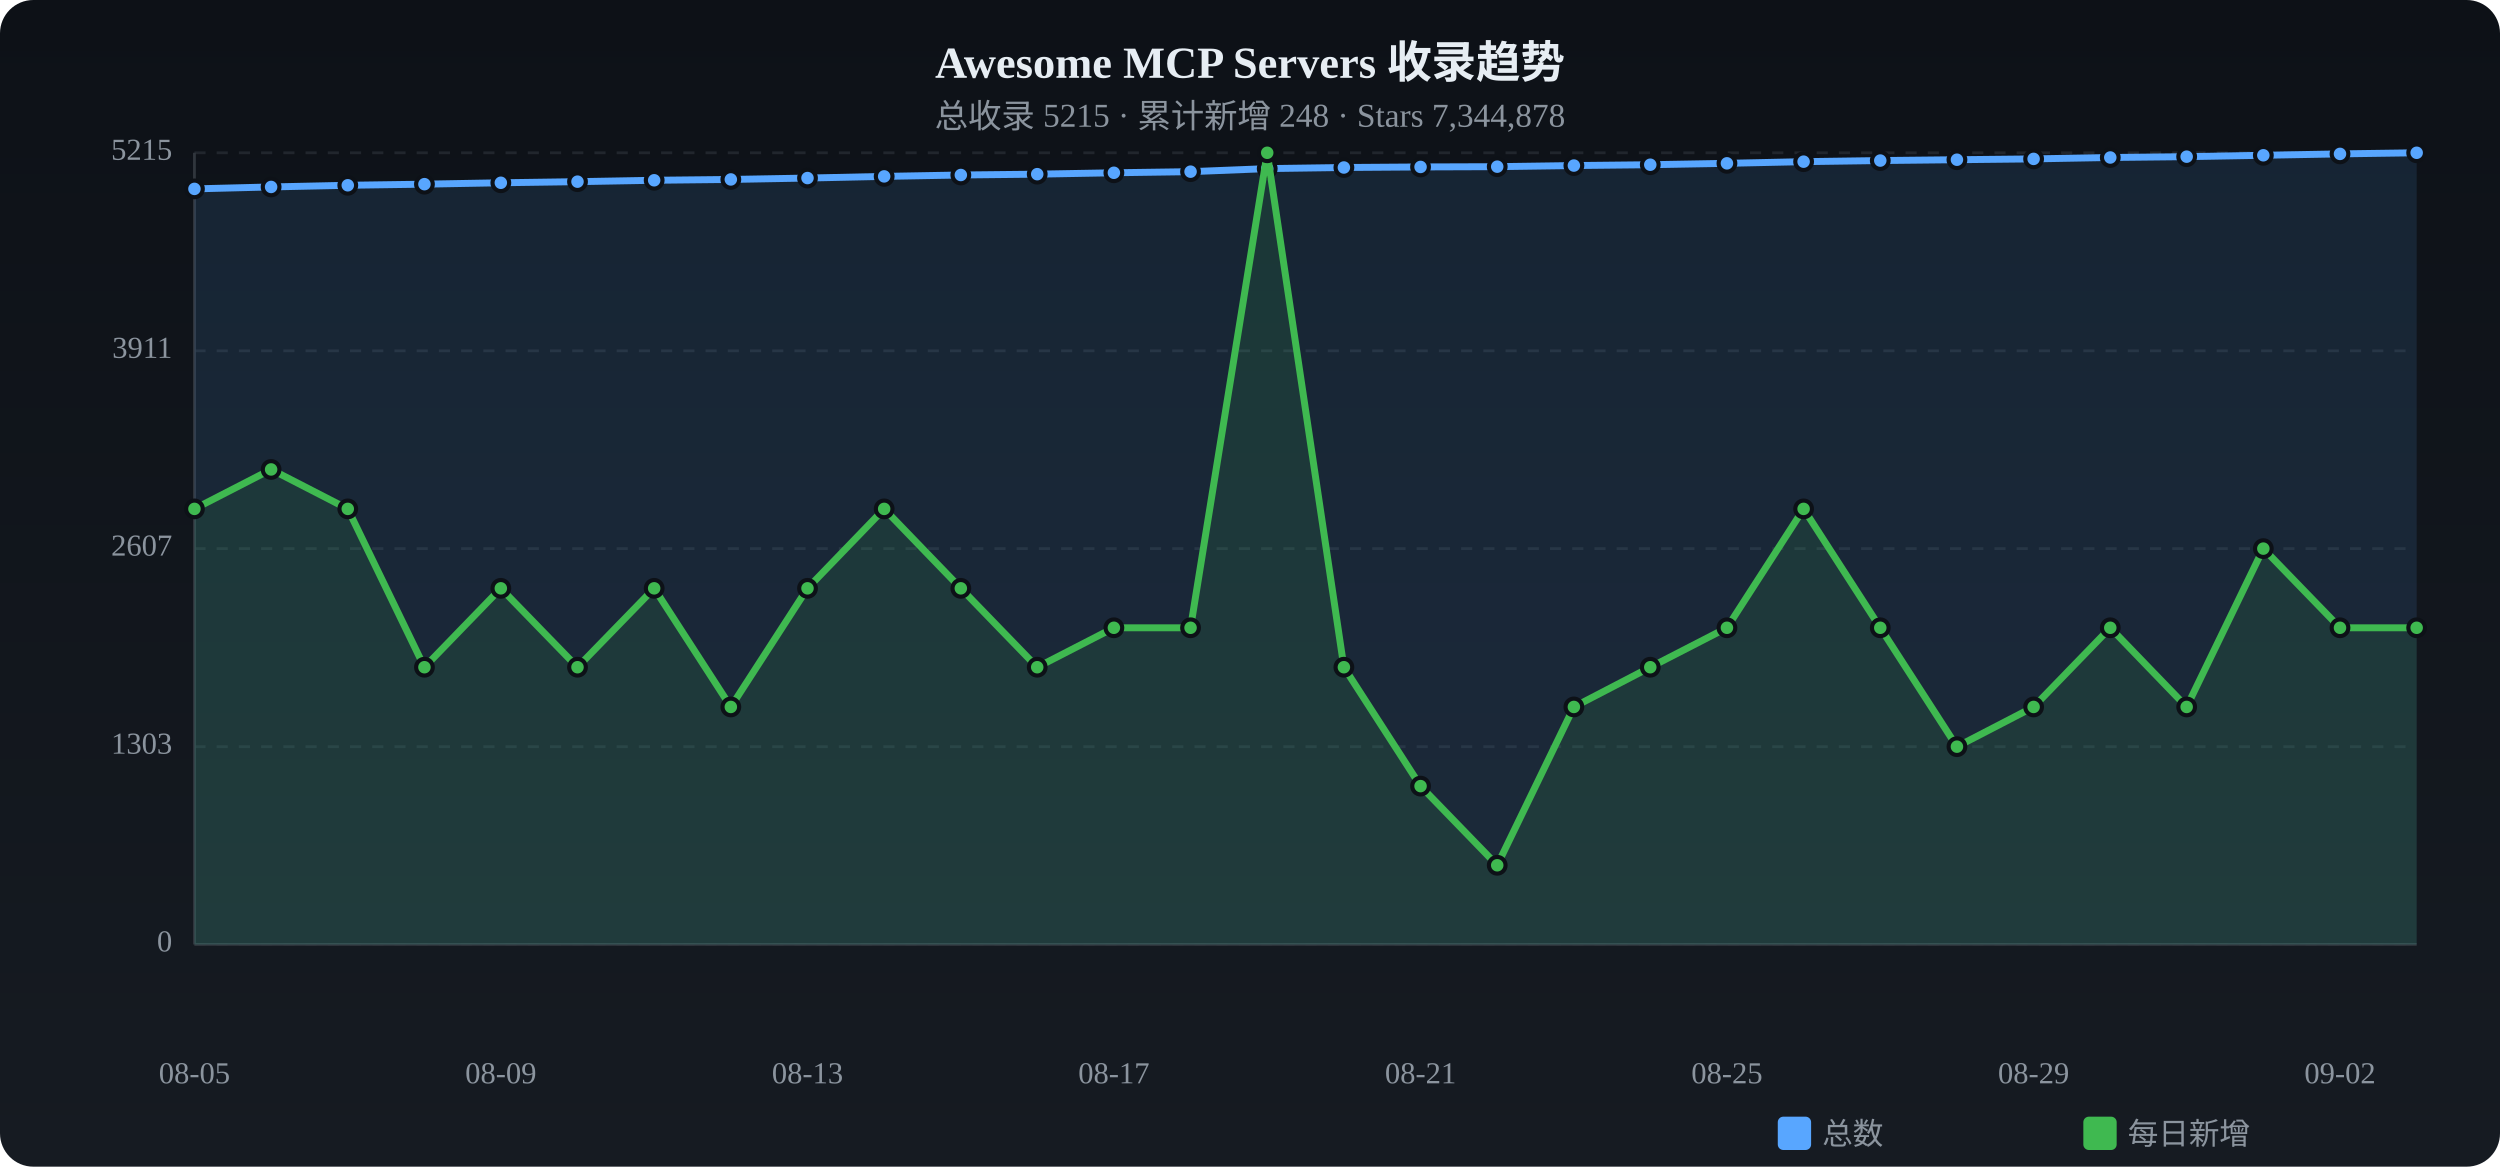
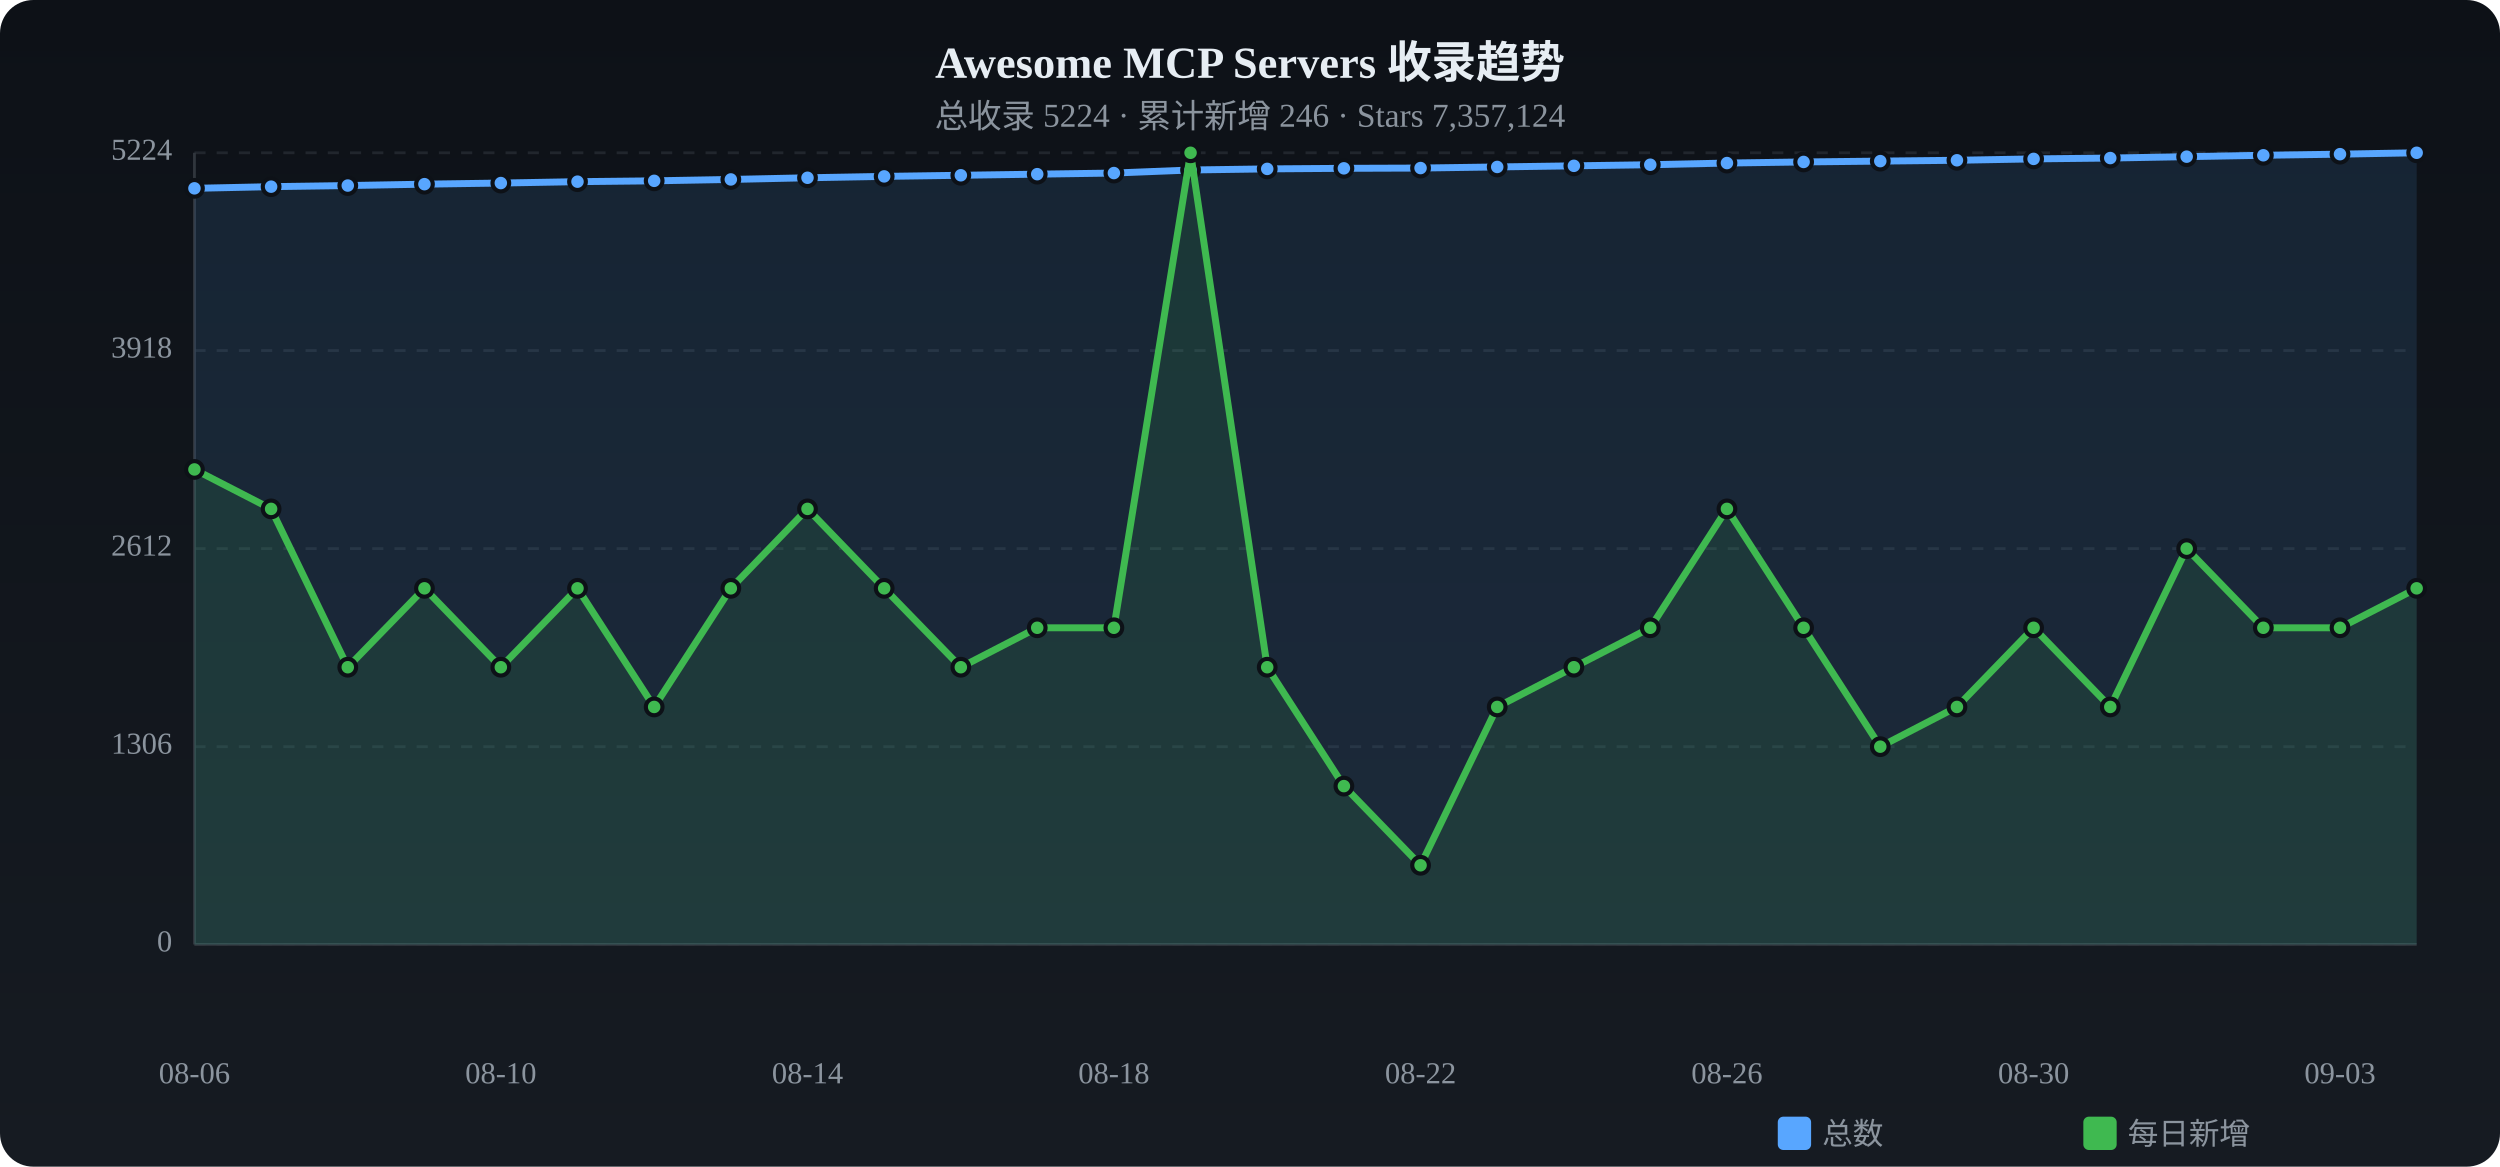
<svg xmlns="http://www.w3.org/2000/svg" viewBox="0 0 900 420" width="900" height="420">
  <defs>
    <linearGradient id="tbg" x1="0%" y1="0%" x2="0%" y2="100%">
      <stop offset="0%" stop-color="#0d1117" />
      <stop offset="100%" stop-color="#161b22" />
    </linearGradient>
  </defs>
  <rect width="900" height="420" rx="12" fill="url(#tbg)" />
  <text x="450.0" y="28" text-anchor="middle" fill="#e6edf3" font-size="16" font-weight="bold">Awesome MCP Servers 收录趋势</text>
-   <text x="450.0" y="46" text-anchor="middle" fill="#8b949e" font-size="12">总收录 5215 · 累计新增 248 · Stars 7,344,878</text>
+   <text x="450.0" y="46" text-anchor="middle" fill="#8b949e" font-size="12">总收录 5224 · 累计新增 246 · Stars 7,357,124</text>
  <text x="62" y="340.0" text-anchor="end" fill="#8b949e" font-size="11" dominant-baseline="middle">0</text>
  <line x1="70" y1="340.0" x2="870" y2="340.0" stroke="#21262d" stroke-dasharray="4 4" />
-   <text x="62" y="268.8" text-anchor="end" fill="#8b949e" font-size="11" dominant-baseline="middle">1303</text>
+   <text x="62" y="268.8" text-anchor="end" fill="#8b949e" font-size="11" dominant-baseline="middle">1306</text>
  <line x1="70" y1="268.8" x2="870" y2="268.8" stroke="#21262d" stroke-dasharray="4 4" />
-   <text x="62" y="197.5" text-anchor="end" fill="#8b949e" font-size="11" dominant-baseline="middle">2607</text>
+   <text x="62" y="197.5" text-anchor="end" fill="#8b949e" font-size="11" dominant-baseline="middle">2612</text>
  <line x1="70" y1="197.5" x2="870" y2="197.5" stroke="#21262d" stroke-dasharray="4 4" />
-   <text x="62" y="126.3" text-anchor="end" fill="#8b949e" font-size="11" dominant-baseline="middle">3911</text>
-   <line x1="70" y1="126.3" x2="870" y2="126.3" stroke="#21262d" stroke-dasharray="4 4" />
-   <text x="62" y="55.0" text-anchor="end" fill="#8b949e" font-size="11" dominant-baseline="middle">5215</text>
+   <text x="62" y="126.2" text-anchor="end" fill="#8b949e" font-size="11" dominant-baseline="middle">3918</text>
+   <line x1="70" y1="126.2" x2="870" y2="126.2" stroke="#21262d" stroke-dasharray="4 4" />
+   <text x="62" y="55.0" text-anchor="end" fill="#8b949e" font-size="11" dominant-baseline="middle">5224</text>
  <line x1="70" y1="55.0" x2="870" y2="55.0" stroke="#21262d" stroke-dasharray="4 4" />
  <line x1="70" y1="55" x2="70" y2="340" stroke="#30363d" />
  <line x1="70" y1="340" x2="870" y2="340" stroke="#30363d" />
-   <path d="M70.0,68.0 L97.6,67.3 L125.2,66.7 L152.8,66.3 L180.3,65.8 L207.9,65.4 L235.5,64.9 L263.1,64.6 L290.7,64.1 L318.3,63.5 L345.9,63.0 L373.4,62.7 L401.0,62.2 L428.6,61.8 L456.2,60.7 L483.8,60.3 L511.4,60.1 L539.0,60.0 L566.6,59.6 L594.1,59.3 L621.7,58.8 L649.3,58.2 L676.9,57.8 L704.5,57.5 L732.1,57.2 L759.7,56.7 L787.2,56.4 L814.8,55.9 L842.4,55.4 L870.0,55.0 L870.0,340 L70.0,340 Z" fill="#58a6ff" opacity="0.12" />
-   <polyline points="70.0,68.0 97.6,67.3 125.2,66.7 152.8,66.3 180.3,65.8 207.9,65.4 235.5,64.9 263.1,64.6 290.7,64.1 318.3,63.5 345.9,63.0 373.4,62.7 401.0,62.2 428.6,61.8 456.2,60.7 483.8,60.3 511.4,60.1 539.0,60.0 566.6,59.6 594.1,59.3 621.7,58.8 649.3,58.2 676.9,57.8 704.5,57.5 732.1,57.2 759.7,56.7 787.2,56.4 814.8,55.9 842.4,55.4 870.0,55.0" fill="none" stroke="#58a6ff" stroke-width="2.5" stroke-linecap="round" stroke-linejoin="round" />
-   <circle cx="70.0" cy="68.0" r="3" fill="#58a6ff" stroke="#0d1117" stroke-width="1.5" />
-   <circle cx="97.6" cy="67.3" r="3" fill="#58a6ff" stroke="#0d1117" stroke-width="1.5" />
-   <circle cx="125.2" cy="66.7" r="3" fill="#58a6ff" stroke="#0d1117" stroke-width="1.5" />
+   <path d="M70.0,67.8 L97.6,67.2 L125.2,66.8 L152.8,66.3 L180.3,65.9 L207.9,65.4 L235.5,65.1 L263.1,64.6 L290.7,64.0 L318.3,63.5 L345.9,63.1 L373.4,62.7 L401.0,62.3 L428.6,61.2 L456.2,60.8 L483.8,60.6 L511.4,60.5 L539.0,60.1 L566.6,59.7 L594.1,59.3 L621.7,58.7 L649.3,58.3 L676.9,58.0 L704.5,57.7 L732.1,57.2 L759.7,56.9 L787.2,56.4 L814.8,55.9 L842.4,55.5 L870.0,55.0 L870.0,340 L70.0,340 Z" fill="#58a6ff" opacity="0.12" />
+   <polyline points="70.0,67.8 97.6,67.2 125.2,66.8 152.8,66.3 180.3,65.9 207.9,65.4 235.5,65.1 263.1,64.6 290.7,64.0 318.3,63.5 345.9,63.1 373.4,62.7 401.0,62.3 428.6,61.2 456.2,60.8 483.8,60.6 511.4,60.5 539.0,60.1 566.6,59.7 594.1,59.3 621.7,58.7 649.3,58.3 676.9,58.0 704.5,57.7 732.1,57.2 759.7,56.9 787.2,56.4 814.8,55.9 842.4,55.5 870.0,55.0" fill="none" stroke="#58a6ff" stroke-width="2.5" stroke-linecap="round" stroke-linejoin="round" />
+   <circle cx="70.0" cy="67.8" r="3" fill="#58a6ff" stroke="#0d1117" stroke-width="1.5" />
+   <circle cx="97.6" cy="67.2" r="3" fill="#58a6ff" stroke="#0d1117" stroke-width="1.5" />
+   <circle cx="125.2" cy="66.8" r="3" fill="#58a6ff" stroke="#0d1117" stroke-width="1.5" />
  <circle cx="152.8" cy="66.3" r="3" fill="#58a6ff" stroke="#0d1117" stroke-width="1.5" />
-   <circle cx="180.3" cy="65.8" r="3" fill="#58a6ff" stroke="#0d1117" stroke-width="1.5" />
+   <circle cx="180.3" cy="65.9" r="3" fill="#58a6ff" stroke="#0d1117" stroke-width="1.5" />
  <circle cx="207.9" cy="65.4" r="3" fill="#58a6ff" stroke="#0d1117" stroke-width="1.5" />
-   <circle cx="235.5" cy="64.9" r="3" fill="#58a6ff" stroke="#0d1117" stroke-width="1.5" />
+   <circle cx="235.5" cy="65.1" r="3" fill="#58a6ff" stroke="#0d1117" stroke-width="1.5" />
  <circle cx="263.1" cy="64.6" r="3" fill="#58a6ff" stroke="#0d1117" stroke-width="1.5" />
-   <circle cx="290.7" cy="64.1" r="3" fill="#58a6ff" stroke="#0d1117" stroke-width="1.5" />
+   <circle cx="290.7" cy="64.0" r="3" fill="#58a6ff" stroke="#0d1117" stroke-width="1.5" />
  <circle cx="318.3" cy="63.5" r="3" fill="#58a6ff" stroke="#0d1117" stroke-width="1.5" />
-   <circle cx="345.9" cy="63.0" r="3" fill="#58a6ff" stroke="#0d1117" stroke-width="1.5" />
+   <circle cx="345.9" cy="63.1" r="3" fill="#58a6ff" stroke="#0d1117" stroke-width="1.5" />
  <circle cx="373.4" cy="62.7" r="3" fill="#58a6ff" stroke="#0d1117" stroke-width="1.5" />
-   <circle cx="401.0" cy="62.2" r="3" fill="#58a6ff" stroke="#0d1117" stroke-width="1.5" />
-   <circle cx="428.6" cy="61.8" r="3" fill="#58a6ff" stroke="#0d1117" stroke-width="1.5" />
-   <circle cx="456.2" cy="60.7" r="3" fill="#58a6ff" stroke="#0d1117" stroke-width="1.5" />
-   <circle cx="483.8" cy="60.3" r="3" fill="#58a6ff" stroke="#0d1117" stroke-width="1.5" />
-   <circle cx="511.4" cy="60.1" r="3" fill="#58a6ff" stroke="#0d1117" stroke-width="1.5" />
-   <circle cx="539.0" cy="60.0" r="3" fill="#58a6ff" stroke="#0d1117" stroke-width="1.5" />
-   <circle cx="566.6" cy="59.6" r="3" fill="#58a6ff" stroke="#0d1117" stroke-width="1.5" />
+   <circle cx="401.0" cy="62.3" r="3" fill="#58a6ff" stroke="#0d1117" stroke-width="1.5" />
+   <circle cx="428.6" cy="61.2" r="3" fill="#58a6ff" stroke="#0d1117" stroke-width="1.5" />
+   <circle cx="456.2" cy="60.8" r="3" fill="#58a6ff" stroke="#0d1117" stroke-width="1.5" />
+   <circle cx="483.8" cy="60.6" r="3" fill="#58a6ff" stroke="#0d1117" stroke-width="1.5" />
+   <circle cx="511.4" cy="60.5" r="3" fill="#58a6ff" stroke="#0d1117" stroke-width="1.5" />
+   <circle cx="539.0" cy="60.1" r="3" fill="#58a6ff" stroke="#0d1117" stroke-width="1.5" />
+   <circle cx="566.6" cy="59.7" r="3" fill="#58a6ff" stroke="#0d1117" stroke-width="1.5" />
  <circle cx="594.1" cy="59.3" r="3" fill="#58a6ff" stroke="#0d1117" stroke-width="1.5" />
-   <circle cx="621.7" cy="58.8" r="3" fill="#58a6ff" stroke="#0d1117" stroke-width="1.5" />
-   <circle cx="649.3" cy="58.2" r="3" fill="#58a6ff" stroke="#0d1117" stroke-width="1.5" />
-   <circle cx="676.9" cy="57.8" r="3" fill="#58a6ff" stroke="#0d1117" stroke-width="1.5" />
-   <circle cx="704.5" cy="57.5" r="3" fill="#58a6ff" stroke="#0d1117" stroke-width="1.5" />
+   <circle cx="621.7" cy="58.7" r="3" fill="#58a6ff" stroke="#0d1117" stroke-width="1.5" />
+   <circle cx="649.3" cy="58.3" r="3" fill="#58a6ff" stroke="#0d1117" stroke-width="1.5" />
+   <circle cx="676.9" cy="58.0" r="3" fill="#58a6ff" stroke="#0d1117" stroke-width="1.5" />
+   <circle cx="704.5" cy="57.7" r="3" fill="#58a6ff" stroke="#0d1117" stroke-width="1.5" />
  <circle cx="732.1" cy="57.2" r="3" fill="#58a6ff" stroke="#0d1117" stroke-width="1.5" />
-   <circle cx="759.7" cy="56.7" r="3" fill="#58a6ff" stroke="#0d1117" stroke-width="1.5" />
+   <circle cx="759.7" cy="56.9" r="3" fill="#58a6ff" stroke="#0d1117" stroke-width="1.5" />
  <circle cx="787.2" cy="56.4" r="3" fill="#58a6ff" stroke="#0d1117" stroke-width="1.5" />
  <circle cx="814.8" cy="55.9" r="3" fill="#58a6ff" stroke="#0d1117" stroke-width="1.5" />
-   <circle cx="842.4" cy="55.4" r="3" fill="#58a6ff" stroke="#0d1117" stroke-width="1.5" />
+   <circle cx="842.4" cy="55.5" r="3" fill="#58a6ff" stroke="#0d1117" stroke-width="1.5" />
  <circle cx="870.0" cy="55.0" r="3" fill="#58a6ff" stroke="#0d1117" stroke-width="1.5" />
-   <path d="M70.0,183.2 L97.6,169.0 L125.2,183.2 L152.8,240.2 L180.3,211.8 L207.9,240.2 L235.5,211.8 L263.1,254.5 L290.7,211.8 L318.3,183.2 L345.9,211.8 L373.4,240.2 L401.0,226.0 L428.6,226.0 L456.2,55.0 L483.8,240.2 L511.4,283.0 L539.0,311.5 L566.6,254.5 L594.1,240.2 L621.7,226.0 L649.3,183.2 L676.9,226.0 L704.5,268.8 L732.1,254.5 L759.7,226.0 L787.2,254.5 L814.8,197.5 L842.4,226.0 L870.0,226.0 L870.0,340 L70.0,340 Z" fill="#3fb950" opacity="0.12" />
-   <polyline points="70.0,183.2 97.6,169.0 125.2,183.2 152.8,240.2 180.3,211.8 207.9,240.2 235.5,211.8 263.1,254.5 290.7,211.8 318.3,183.2 345.9,211.8 373.4,240.2 401.0,226.0 428.6,226.0 456.2,55.0 483.8,240.2 511.4,283.0 539.0,311.5 566.6,254.5 594.1,240.2 621.7,226.0 649.3,183.2 676.9,226.0 704.5,268.8 732.1,254.5 759.7,226.0 787.2,254.5 814.8,197.5 842.4,226.0 870.0,226.0" fill="none" stroke="#3fb950" stroke-width="2.5" stroke-linecap="round" stroke-linejoin="round" />
-   <circle cx="70.0" cy="183.2" r="3" fill="#3fb950" stroke="#0d1117" stroke-width="1.5" />
-   <circle cx="97.6" cy="169.0" r="3" fill="#3fb950" stroke="#0d1117" stroke-width="1.5" />
-   <circle cx="125.2" cy="183.2" r="3" fill="#3fb950" stroke="#0d1117" stroke-width="1.5" />
-   <circle cx="152.8" cy="240.2" r="3" fill="#3fb950" stroke="#0d1117" stroke-width="1.5" />
-   <circle cx="180.3" cy="211.8" r="3" fill="#3fb950" stroke="#0d1117" stroke-width="1.5" />
-   <circle cx="207.9" cy="240.2" r="3" fill="#3fb950" stroke="#0d1117" stroke-width="1.5" />
-   <circle cx="235.5" cy="211.8" r="3" fill="#3fb950" stroke="#0d1117" stroke-width="1.5" />
-   <circle cx="263.1" cy="254.5" r="3" fill="#3fb950" stroke="#0d1117" stroke-width="1.5" />
-   <circle cx="290.7" cy="211.8" r="3" fill="#3fb950" stroke="#0d1117" stroke-width="1.5" />
-   <circle cx="318.3" cy="183.2" r="3" fill="#3fb950" stroke="#0d1117" stroke-width="1.5" />
-   <circle cx="345.9" cy="211.8" r="3" fill="#3fb950" stroke="#0d1117" stroke-width="1.5" />
-   <circle cx="373.4" cy="240.2" r="3" fill="#3fb950" stroke="#0d1117" stroke-width="1.5" />
+   <path d="M70.0,169.0 L97.6,183.2 L125.2,240.2 L152.8,211.8 L180.3,240.2 L207.9,211.8 L235.5,254.5 L263.1,211.8 L290.7,183.2 L318.3,211.8 L345.9,240.2 L373.4,226.0 L401.0,226.0 L428.6,55.0 L456.2,240.2 L483.8,283.0 L511.4,311.5 L539.0,254.5 L566.6,240.2 L594.1,226.0 L621.7,183.2 L649.3,226.0 L676.9,268.8 L704.5,254.5 L732.1,226.0 L759.7,254.5 L787.2,197.5 L814.8,226.0 L842.4,226.0 L870.0,211.8 L870.0,340 L70.0,340 Z" fill="#3fb950" opacity="0.12" />
+   <polyline points="70.0,169.0 97.6,183.2 125.2,240.2 152.8,211.8 180.3,240.2 207.9,211.8 235.5,254.5 263.1,211.8 290.7,183.2 318.3,211.8 345.9,240.2 373.4,226.0 401.0,226.0 428.6,55.0 456.2,240.2 483.8,283.0 511.4,311.5 539.0,254.5 566.6,240.2 594.1,226.0 621.7,183.2 649.3,226.0 676.9,268.8 704.5,254.5 732.1,226.0 759.7,254.5 787.2,197.5 814.8,226.0 842.4,226.0 870.0,211.8" fill="none" stroke="#3fb950" stroke-width="2.5" stroke-linecap="round" stroke-linejoin="round" />
+   <circle cx="70.0" cy="169.0" r="3" fill="#3fb950" stroke="#0d1117" stroke-width="1.5" />
+   <circle cx="97.6" cy="183.2" r="3" fill="#3fb950" stroke="#0d1117" stroke-width="1.5" />
+   <circle cx="125.2" cy="240.2" r="3" fill="#3fb950" stroke="#0d1117" stroke-width="1.5" />
+   <circle cx="152.8" cy="211.8" r="3" fill="#3fb950" stroke="#0d1117" stroke-width="1.5" />
+   <circle cx="180.3" cy="240.2" r="3" fill="#3fb950" stroke="#0d1117" stroke-width="1.5" />
+   <circle cx="207.9" cy="211.8" r="3" fill="#3fb950" stroke="#0d1117" stroke-width="1.5" />
+   <circle cx="235.5" cy="254.5" r="3" fill="#3fb950" stroke="#0d1117" stroke-width="1.5" />
+   <circle cx="263.1" cy="211.8" r="3" fill="#3fb950" stroke="#0d1117" stroke-width="1.5" />
+   <circle cx="290.7" cy="183.2" r="3" fill="#3fb950" stroke="#0d1117" stroke-width="1.5" />
+   <circle cx="318.3" cy="211.8" r="3" fill="#3fb950" stroke="#0d1117" stroke-width="1.5" />
+   <circle cx="345.9" cy="240.2" r="3" fill="#3fb950" stroke="#0d1117" stroke-width="1.5" />
+   <circle cx="373.4" cy="226.0" r="3" fill="#3fb950" stroke="#0d1117" stroke-width="1.5" />
  <circle cx="401.0" cy="226.0" r="3" fill="#3fb950" stroke="#0d1117" stroke-width="1.5" />
-   <circle cx="428.6" cy="226.0" r="3" fill="#3fb950" stroke="#0d1117" stroke-width="1.5" />
-   <circle cx="456.2" cy="55.0" r="3" fill="#3fb950" stroke="#0d1117" stroke-width="1.5" />
-   <circle cx="483.8" cy="240.2" r="3" fill="#3fb950" stroke="#0d1117" stroke-width="1.5" />
-   <circle cx="511.4" cy="283.0" r="3" fill="#3fb950" stroke="#0d1117" stroke-width="1.5" />
-   <circle cx="539.0" cy="311.5" r="3" fill="#3fb950" stroke="#0d1117" stroke-width="1.5" />
-   <circle cx="566.6" cy="254.5" r="3" fill="#3fb950" stroke="#0d1117" stroke-width="1.5" />
-   <circle cx="594.1" cy="240.2" r="3" fill="#3fb950" stroke="#0d1117" stroke-width="1.5" />
-   <circle cx="621.7" cy="226.0" r="3" fill="#3fb950" stroke="#0d1117" stroke-width="1.5" />
-   <circle cx="649.3" cy="183.2" r="3" fill="#3fb950" stroke="#0d1117" stroke-width="1.5" />
-   <circle cx="676.9" cy="226.0" r="3" fill="#3fb950" stroke="#0d1117" stroke-width="1.5" />
-   <circle cx="704.5" cy="268.8" r="3" fill="#3fb950" stroke="#0d1117" stroke-width="1.5" />
-   <circle cx="732.1" cy="254.5" r="3" fill="#3fb950" stroke="#0d1117" stroke-width="1.5" />
-   <circle cx="759.7" cy="226.0" r="3" fill="#3fb950" stroke="#0d1117" stroke-width="1.5" />
-   <circle cx="787.2" cy="254.5" r="3" fill="#3fb950" stroke="#0d1117" stroke-width="1.5" />
-   <circle cx="814.8" cy="197.5" r="3" fill="#3fb950" stroke="#0d1117" stroke-width="1.5" />
+   <circle cx="428.6" cy="55.0" r="3" fill="#3fb950" stroke="#0d1117" stroke-width="1.5" />
+   <circle cx="456.2" cy="240.2" r="3" fill="#3fb950" stroke="#0d1117" stroke-width="1.5" />
+   <circle cx="483.8" cy="283.0" r="3" fill="#3fb950" stroke="#0d1117" stroke-width="1.5" />
+   <circle cx="511.4" cy="311.5" r="3" fill="#3fb950" stroke="#0d1117" stroke-width="1.5" />
+   <circle cx="539.0" cy="254.5" r="3" fill="#3fb950" stroke="#0d1117" stroke-width="1.5" />
+   <circle cx="566.6" cy="240.2" r="3" fill="#3fb950" stroke="#0d1117" stroke-width="1.5" />
+   <circle cx="594.1" cy="226.0" r="3" fill="#3fb950" stroke="#0d1117" stroke-width="1.5" />
+   <circle cx="621.7" cy="183.2" r="3" fill="#3fb950" stroke="#0d1117" stroke-width="1.5" />
+   <circle cx="649.3" cy="226.0" r="3" fill="#3fb950" stroke="#0d1117" stroke-width="1.5" />
+   <circle cx="676.9" cy="268.8" r="3" fill="#3fb950" stroke="#0d1117" stroke-width="1.5" />
+   <circle cx="704.5" cy="254.5" r="3" fill="#3fb950" stroke="#0d1117" stroke-width="1.5" />
+   <circle cx="732.1" cy="226.0" r="3" fill="#3fb950" stroke="#0d1117" stroke-width="1.5" />
+   <circle cx="759.7" cy="254.5" r="3" fill="#3fb950" stroke="#0d1117" stroke-width="1.5" />
+   <circle cx="787.2" cy="197.5" r="3" fill="#3fb950" stroke="#0d1117" stroke-width="1.5" />
+   <circle cx="814.8" cy="226.0" r="3" fill="#3fb950" stroke="#0d1117" stroke-width="1.5" />
  <circle cx="842.4" cy="226.0" r="3" fill="#3fb950" stroke="#0d1117" stroke-width="1.5" />
-   <circle cx="870.0" cy="226.0" r="3" fill="#3fb950" stroke="#0d1117" stroke-width="1.5" />
-   <text x="70.0" y="390" text-anchor="middle" fill="#8b949e" font-size="11">08-05</text>
-   <text x="180.3" y="390" text-anchor="middle" fill="#8b949e" font-size="11">08-09</text>
-   <text x="290.7" y="390" text-anchor="middle" fill="#8b949e" font-size="11">08-13</text>
-   <text x="401.0" y="390" text-anchor="middle" fill="#8b949e" font-size="11">08-17</text>
-   <text x="511.4" y="390" text-anchor="middle" fill="#8b949e" font-size="11">08-21</text>
-   <text x="621.7" y="390" text-anchor="middle" fill="#8b949e" font-size="11">08-25</text>
-   <text x="732.1" y="390" text-anchor="middle" fill="#8b949e" font-size="11">08-29</text>
-   <text x="842.4" y="390" text-anchor="middle" fill="#8b949e" font-size="11">09-02</text>
+   <circle cx="870.0" cy="211.8" r="3" fill="#3fb950" stroke="#0d1117" stroke-width="1.5" />
+   <text x="70.0" y="390" text-anchor="middle" fill="#8b949e" font-size="11">08-06</text>
+   <text x="180.3" y="390" text-anchor="middle" fill="#8b949e" font-size="11">08-10</text>
+   <text x="290.7" y="390" text-anchor="middle" fill="#8b949e" font-size="11">08-14</text>
+   <text x="401.0" y="390" text-anchor="middle" fill="#8b949e" font-size="11">08-18</text>
+   <text x="511.4" y="390" text-anchor="middle" fill="#8b949e" font-size="11">08-22</text>
+   <text x="621.7" y="390" text-anchor="middle" fill="#8b949e" font-size="11">08-26</text>
+   <text x="732.1" y="390" text-anchor="middle" fill="#8b949e" font-size="11">08-30</text>
+   <text x="842.4" y="390" text-anchor="middle" fill="#8b949e" font-size="11">09-03</text>
  <rect x="640" y="402" width="12" height="12" rx="2" fill="#58a6ff" />
  <text x="656" y="412" fill="#8b949e" font-size="11">总数</text>
  <rect x="750" y="402" width="12" height="12" rx="2" fill="#3fb950" />
  <text x="766" y="412" fill="#8b949e" font-size="11">每日新增</text>
</svg>
